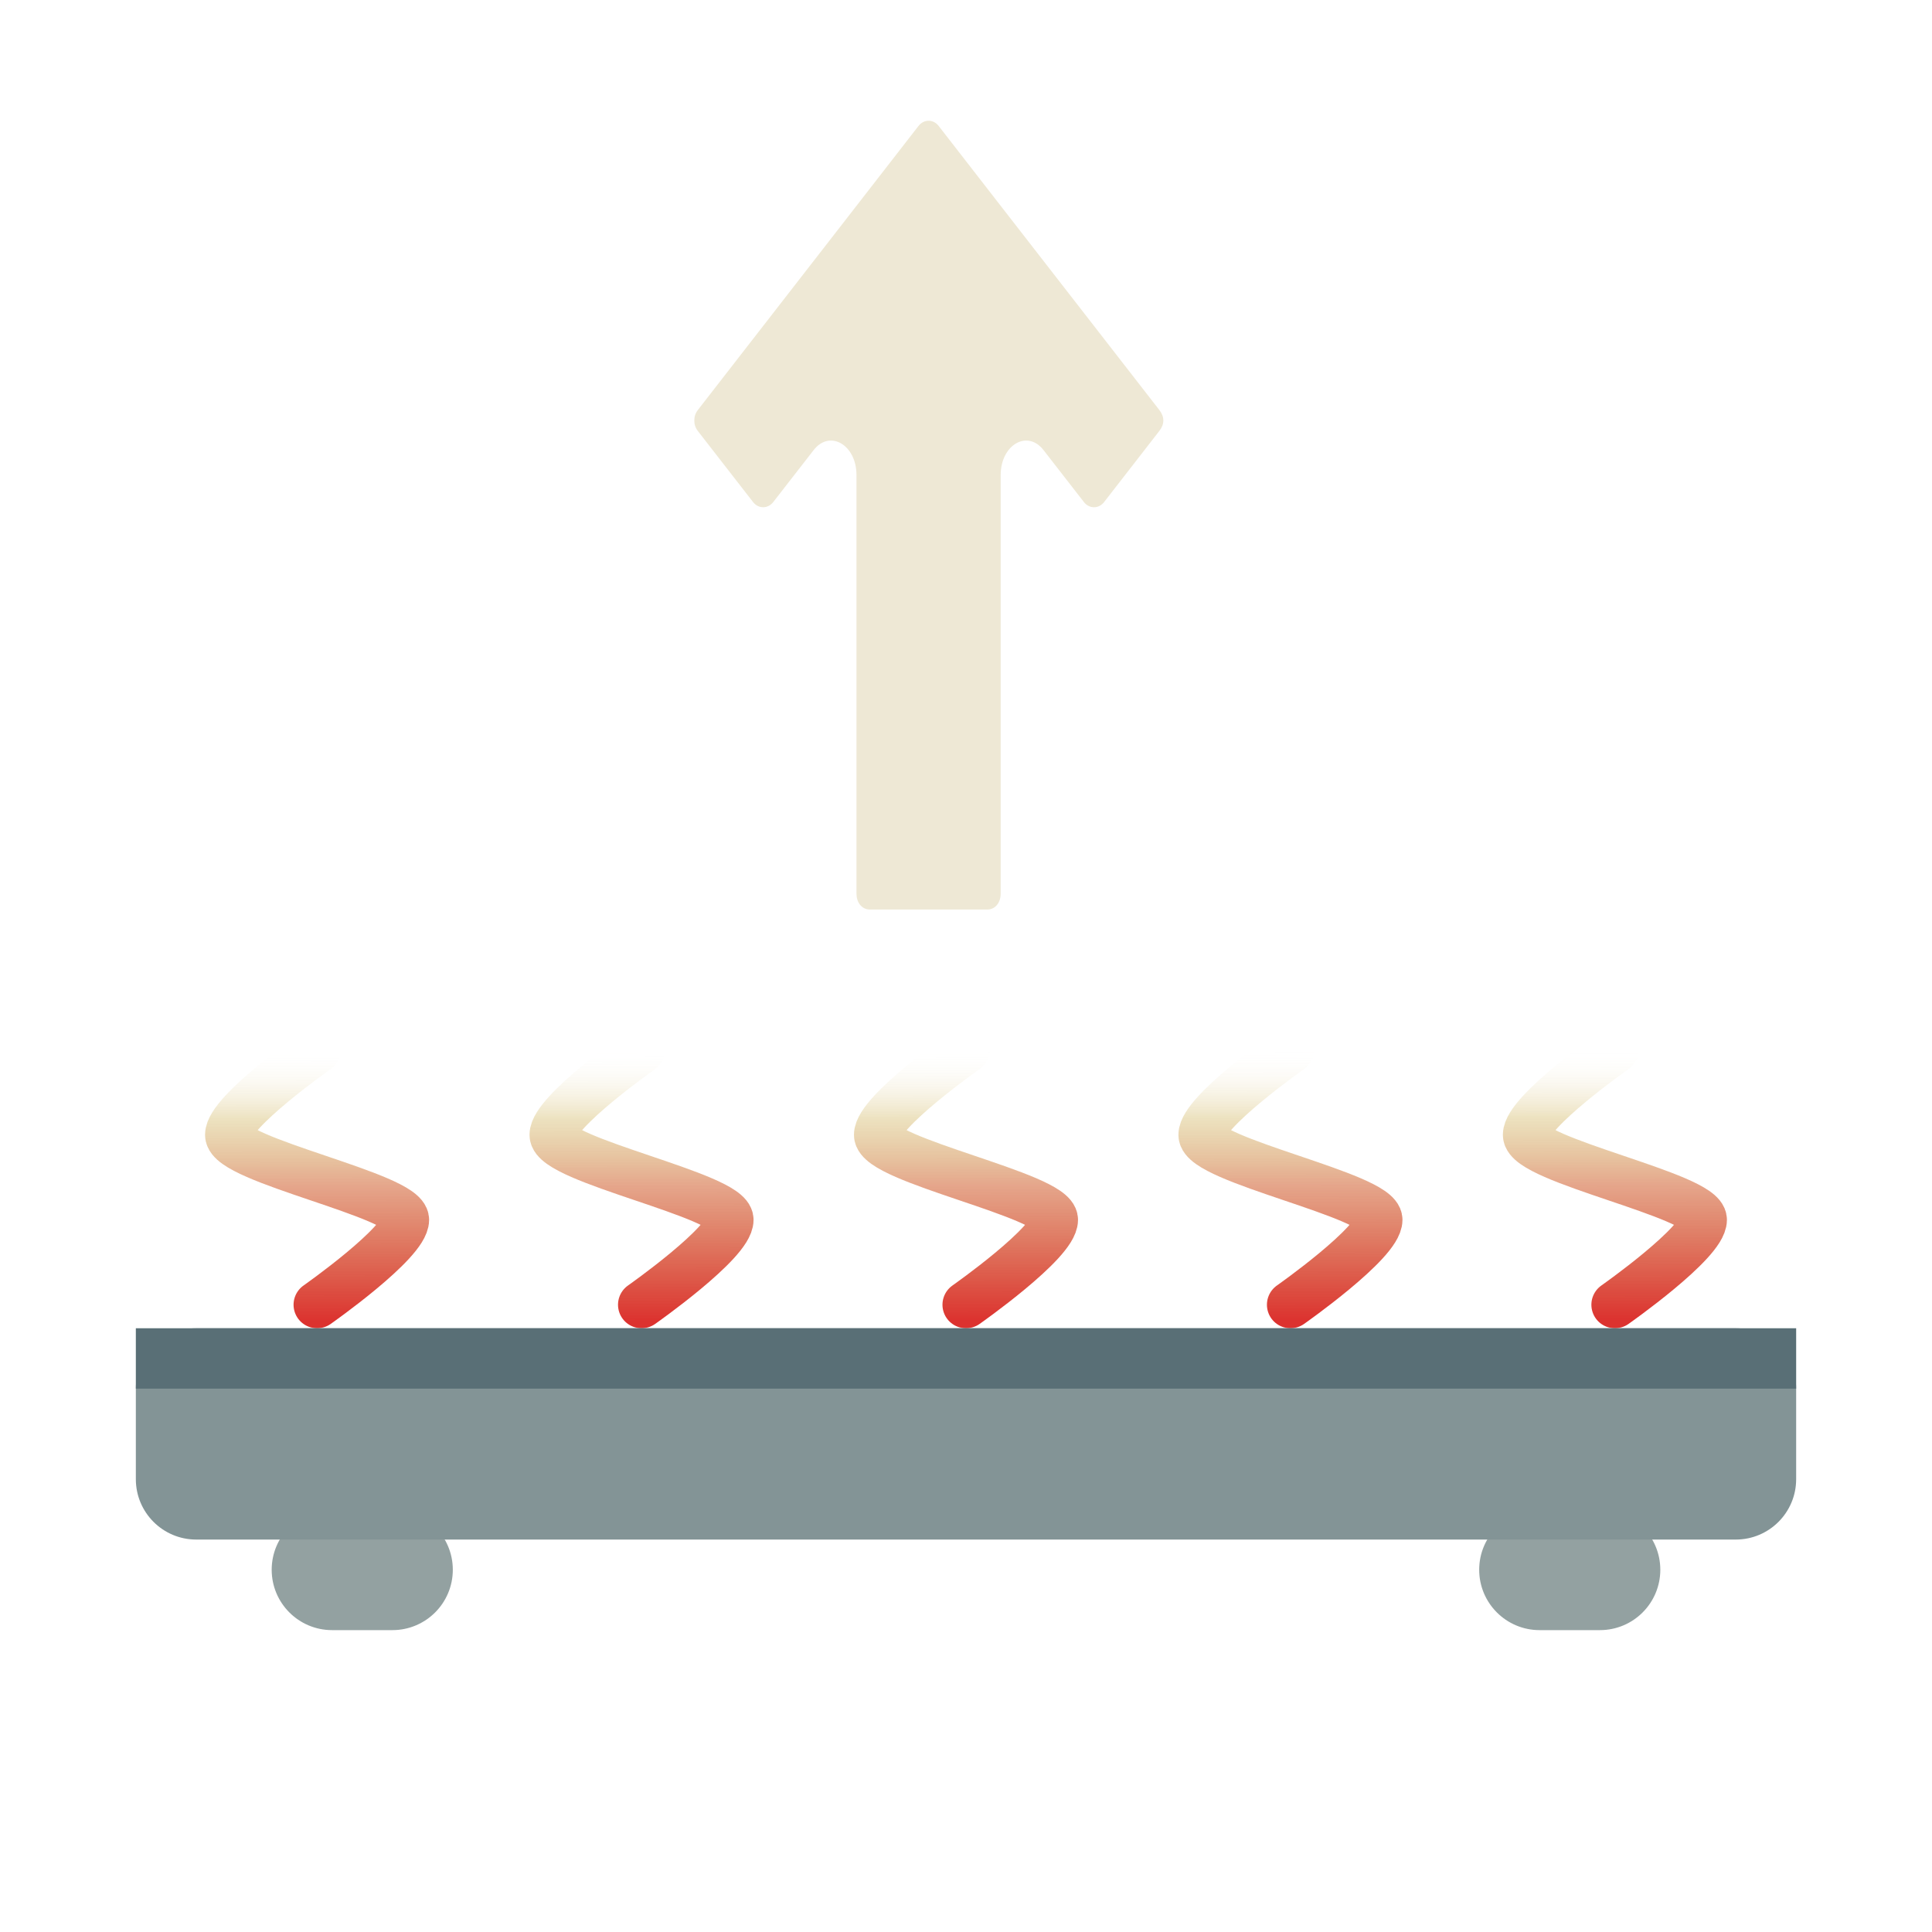
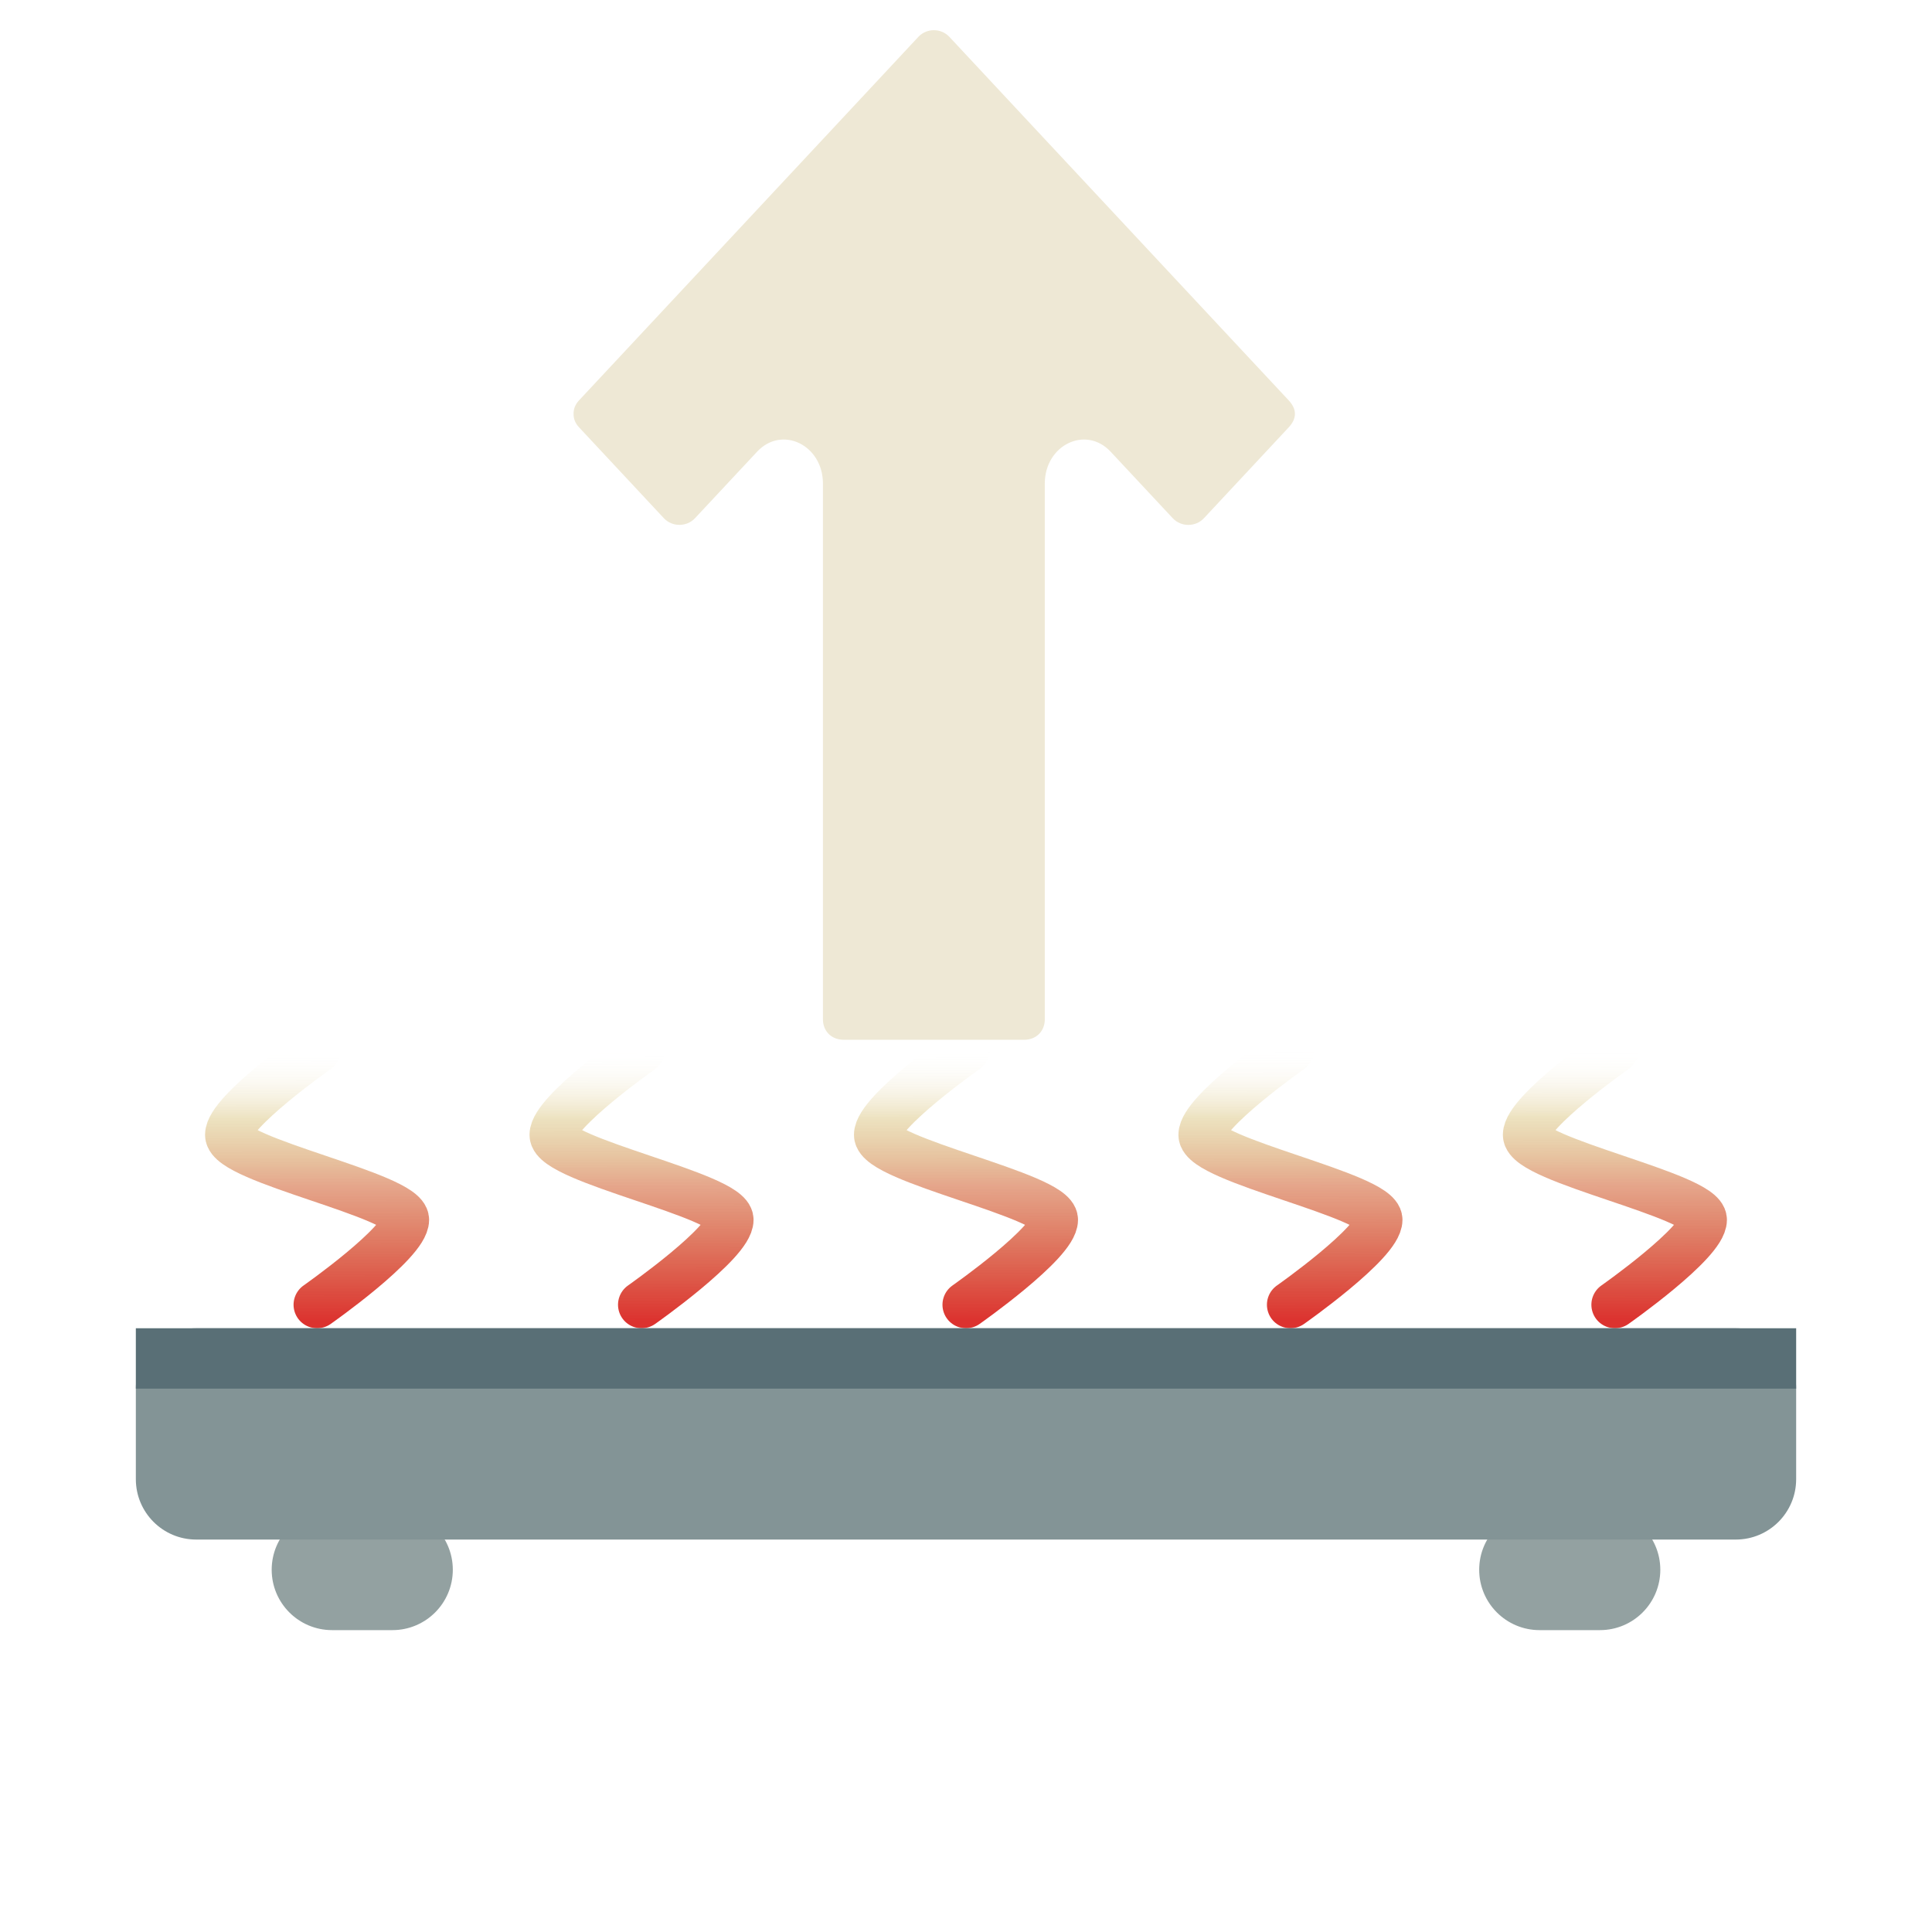
<svg xmlns="http://www.w3.org/2000/svg" xmlns:xlink="http://www.w3.org/1999/xlink" width="64" height="64" viewBox="0 0 64 64" version="1.1" id="svg38">
  <defs id="defs42">
    <linearGradient id="linearGradient955">
      <stop style="stop-color:#dc322f;stop-opacity:1" offset="0" id="stop959" />
      <stop style="stop-color:#cb4b16;stop-opacity:0.498" offset="0.5" id="stop964" />
      <stop style="stop-color:#b58900;stop-opacity:0.247" offset="0.75" id="stop966" />
      <stop style="stop-color:#ffffff;stop-opacity:0;" offset="1" id="stop961" />
    </linearGradient>
    <linearGradient xlink:href="#linearGradient955" id="linearGradient945" x1="51" y1="40" x2="50.862" y2="5.843" gradientUnits="userSpaceOnUse" gradientTransform="matrix(1.030394,0,0,0.2620647,1.088191,33.24833)" />
    <linearGradient xlink:href="#linearGradient955" id="linearGradient856" gradientUnits="userSpaceOnUse" x1="51" y1="40" x2="50.862" y2="5.843" gradientTransform="matrix(1.030394,0,0,0.2620647,1.088191,33.24833)" />
    <linearGradient xlink:href="#linearGradient955" id="linearGradient858" gradientUnits="userSpaceOnUse" x1="51" y1="40" x2="50.862" y2="5.843" gradientTransform="matrix(1.030394,0,0,0.2620647,1.088191,33.24833)" />
    <linearGradient xlink:href="#linearGradient955" id="linearGradient860" gradientUnits="userSpaceOnUse" x1="51" y1="40" x2="50.862" y2="5.843" gradientTransform="matrix(1.030394,0,0,0.2620647,1.088191,33.24833)" />
    <linearGradient xlink:href="#linearGradient955" id="linearGradient862" gradientUnits="userSpaceOnUse" x1="51" y1="40" x2="50.862" y2="5.843" gradientTransform="matrix(1.030394,0,0,0.2620647,1.088191,33.24833)" />
  </defs>
  <path d="m 32,43.221 c 0,0 2.931,-2.056 2.931,-2.814 0,-0.809 -5.863,-1.971 -5.863,-2.814 C 29.069,36.835 32,34.779 32,34.779" id="path25" stroke-width="3" stroke-linecap="round" stroke-linejoin="round" style="font-variation-settings:normal;vector-effect:none;fill:none;fill-opacity:1;fill-rule:evenodd;stroke:url(#linearGradient856);stroke-width:1.559;stroke-linecap:round;stroke-linejoin:round;stroke-miterlimit:4;stroke-dasharray:none;stroke-dashoffset:0;stroke-opacity:1;stop-color:#000000" />
  <path d="m 42.748,43.221 c 0,0 2.931,-2.056 2.931,-2.814 0,-0.809 -5.863,-1.971 -5.863,-2.814 0,-0.758 2.931,-2.814 2.931,-2.814" id="path27" stroke-width="3" stroke-linecap="round" stroke-linejoin="round" style="font-variation-settings:normal;vector-effect:none;fill:none;fill-opacity:1;fill-rule:evenodd;stroke:url(#linearGradient858);stroke-width:1.559;stroke-linecap:round;stroke-linejoin:round;stroke-miterlimit:4;stroke-dasharray:none;stroke-dashoffset:0;stroke-opacity:1;stop-color:#000000" />
  <path d="m 21.252,43.221 c 0,0 2.931,-2.056 2.931,-2.814 0,-0.809 -5.863,-1.971 -5.863,-2.814 0,-0.758 2.931,-2.814 2.931,-2.814" id="path29" stroke-width="3" stroke-linecap="round" stroke-linejoin="round" style="font-variation-settings:normal;vector-effect:none;fill:none;fill-opacity:1;fill-rule:evenodd;stroke:url(#linearGradient860);stroke-width:1.559;stroke-linecap:round;stroke-linejoin:round;stroke-miterlimit:4;stroke-dasharray:none;stroke-dashoffset:0;stroke-opacity:1;stop-color:#000000" />
  <path d="m 53.496,43.221 c 0,0 2.931,-2.056 2.931,-2.814 0,-0.809 -5.863,-1.971 -5.863,-2.814 0,-0.758 2.931,-2.814 2.931,-2.814" id="path31" stroke-width="1.559" stroke-linecap="round" stroke-linejoin="round" style="fill:none;fill-rule:evenodd;stroke:url(#linearGradient862)" />
  <path d="m 10.504,43.221 c 0,0 2.931,-2.056 2.931,-2.814 0,-0.809 -5.863,-1.971 -5.863,-2.814 0,-0.758 2.931,-2.814 2.931,-2.814" id="path33" stroke-width="3" stroke-linecap="round" stroke-linejoin="round" style="font-variation-settings:normal;vector-effect:none;fill:none;fill-opacity:1;fill-rule:evenodd;stroke:url(#linearGradient945);stroke-width:1.559;stroke-linecap:round;stroke-linejoin:round;stroke-miterlimit:4;stroke-dasharray:none;stroke-dashoffset:0;stroke-opacity:1;stop-color:#000000" />
  <g id="g859">
    <rect style="opacity:0.995;fill:#93a1a1;fill-opacity:1;stroke:none;stroke-width:2;stroke-linecap:round;stroke-linejoin:round;paint-order:stroke fill markers;stop-color:#000000" id="rect863" width="6" height="4" x="9" y="50" rx="2" ry="2" />
    <rect style="opacity:0.995;fill:#93a1a1;fill-opacity:1;stroke:none;stroke-width:2;stroke-linecap:round;stroke-linejoin:round;paint-order:stroke fill markers;stop-color:#000000" id="rect912" width="6" height="4" x="49" y="50" rx="2" ry="2" />
    <rect style="opacity:0.995;fill:#839496;stroke:none;stroke-width:2;stroke-linecap:round;stroke-linejoin:round;paint-order:stroke fill markers;stop-color:#000000" id="rect857" width="55" height="7" x="4.5" y="44" ry="2" rx="2" />
    <rect style="opacity:0.995;fill:#586e75;stroke:none;stroke-width:2;stroke-linecap:round;stroke-linejoin:round;paint-order:stroke fill markers;stop-color:#000000" id="rect854" width="55" x="4.5" y="44" height="2" />
  </g>
-   <path style="color:#000000;display:inline;opacity:0.998;fill:#eee8d5;stroke:none;stroke-width:0.488;stroke-linecap:round;stroke-linejoin:round;-inkscape-stroke:none" d="m 32.698,30.13 h -3.875 c -0.287,0 -0.451,-0.247 -0.451,-0.525 V 15.735 c -1.51e-4,-1 -0.884,-1.514 -1.419,-0.825 l -1.337,1.72 c -0.179,0.231 -0.492,0.231 -0.671,0 L 23.119,14.28 C 23.029,14.164 23,14.049 23,13.93 23,13.812 23.029,13.695 23.119,13.58 L 28.599,6.526 30.426,4.173 c 0.18,-0.231 0.49,-0.231 0.669,0 l 1.827,2.353 5.48,7.053 c 0.18,0.231 0.18,0.469 0,0.7 l -1.826,2.351 c -0.179,0.231 -0.492,0.231 -0.671,0 L 34.568,14.91 c -0.535,-0.689 -1.419,-0.175 -1.419,0.825 v 13.87 c 0,0.278 -0.164,0.525 -0.451,0.525 z" id="rect852-3" />
+   <path style="color:#000000;display:inline;opacity:0.998;fill:#eee8d5;stroke:none;stroke-width:0.685;stroke-linecap:round;stroke-linejoin:round;-inkscape-stroke:none" d="m 33.916,34.444 h -5.961 c -0.442,0 -0.694,-0.316 -0.694,-0.672 v -17.753 c -2.31e-4,-1.28 -1.359,-1.937 -2.182,-1.055 l -2.056,2.202 c -0.276,0.295 -0.756,0.295 -1.032,0 L 19.183,14.157 C 19.044,14.009 19,13.862 19,13.71 c 0,-0.152 0.044,-0.301 0.183,-0.449 L 27.611,4.234 30.421,1.222 c 0.276,-0.296 0.753,-0.296 1.029,0 l 2.81,3.012 8.429,9.028 c 0.276,0.296 0.276,0.6 0,0.896 l -2.808,3.009 c -0.276,0.295 -0.756,0.295 -1.032,0 L 36.792,14.964 C 35.969,14.082 34.61,14.74 34.61,16.02 v 17.753 c 0,0.356 -0.252,0.672 -0.694,0.672 z" id="rect852-3" />
</svg>
